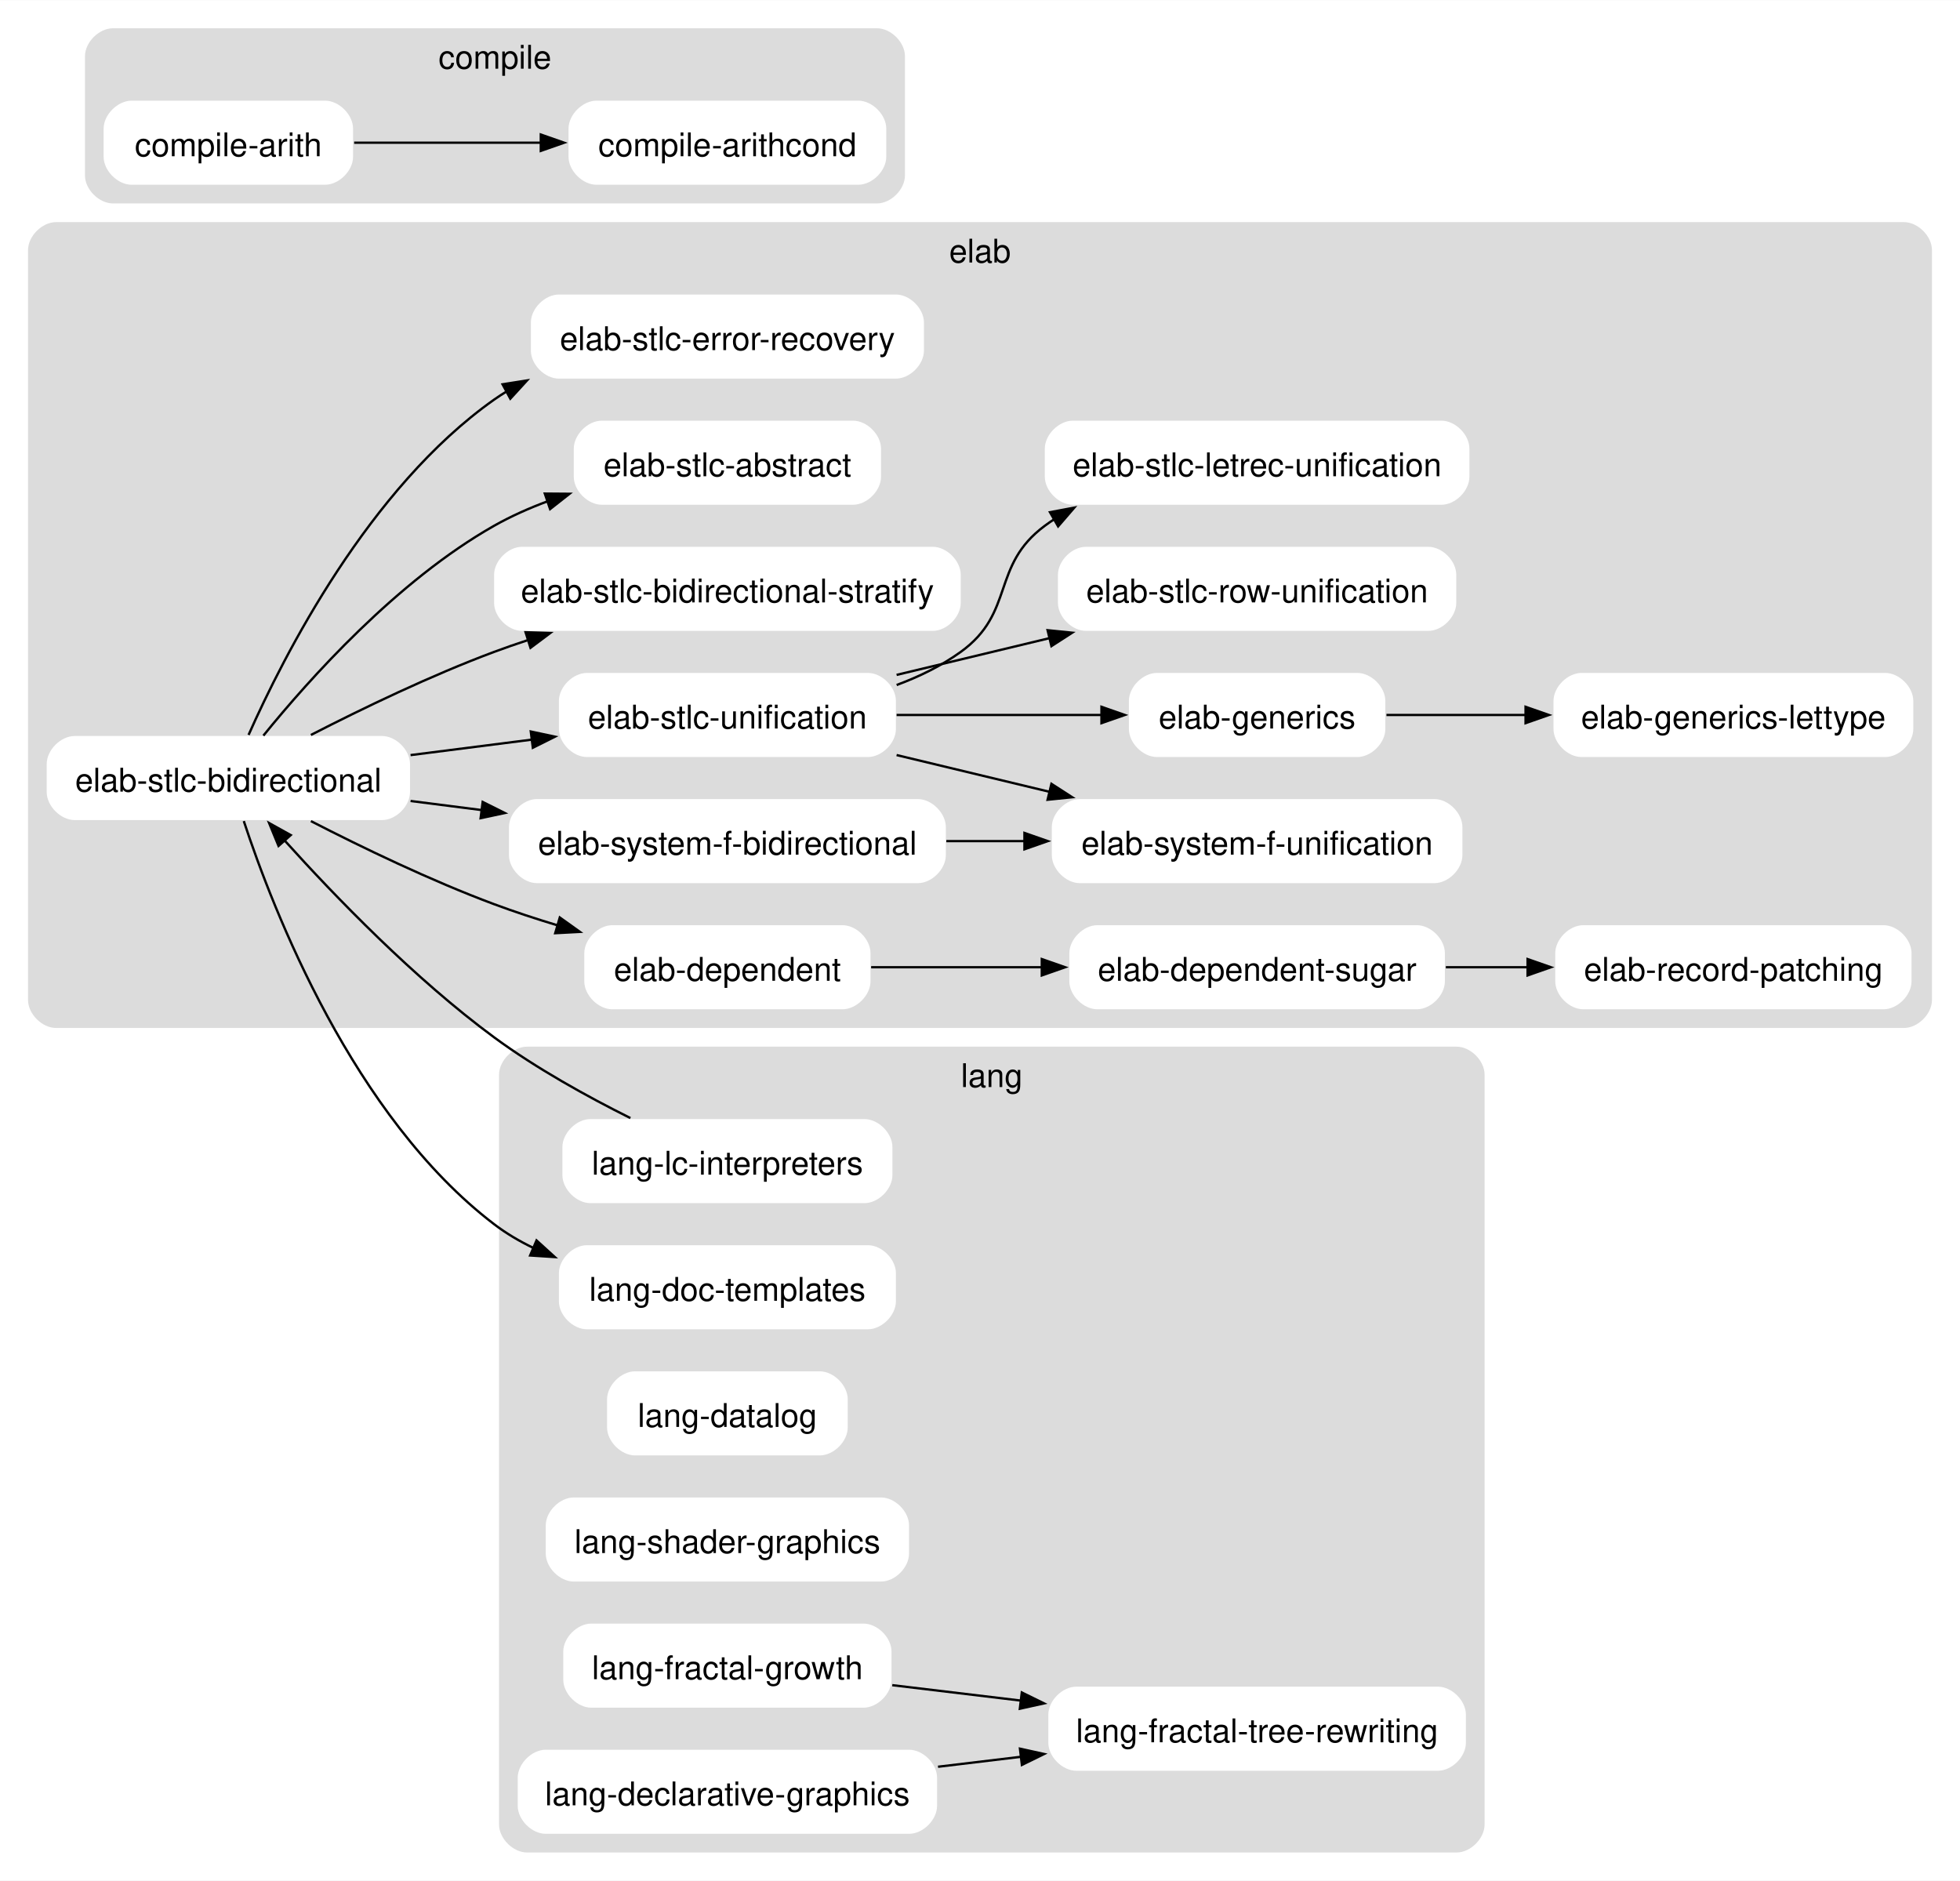
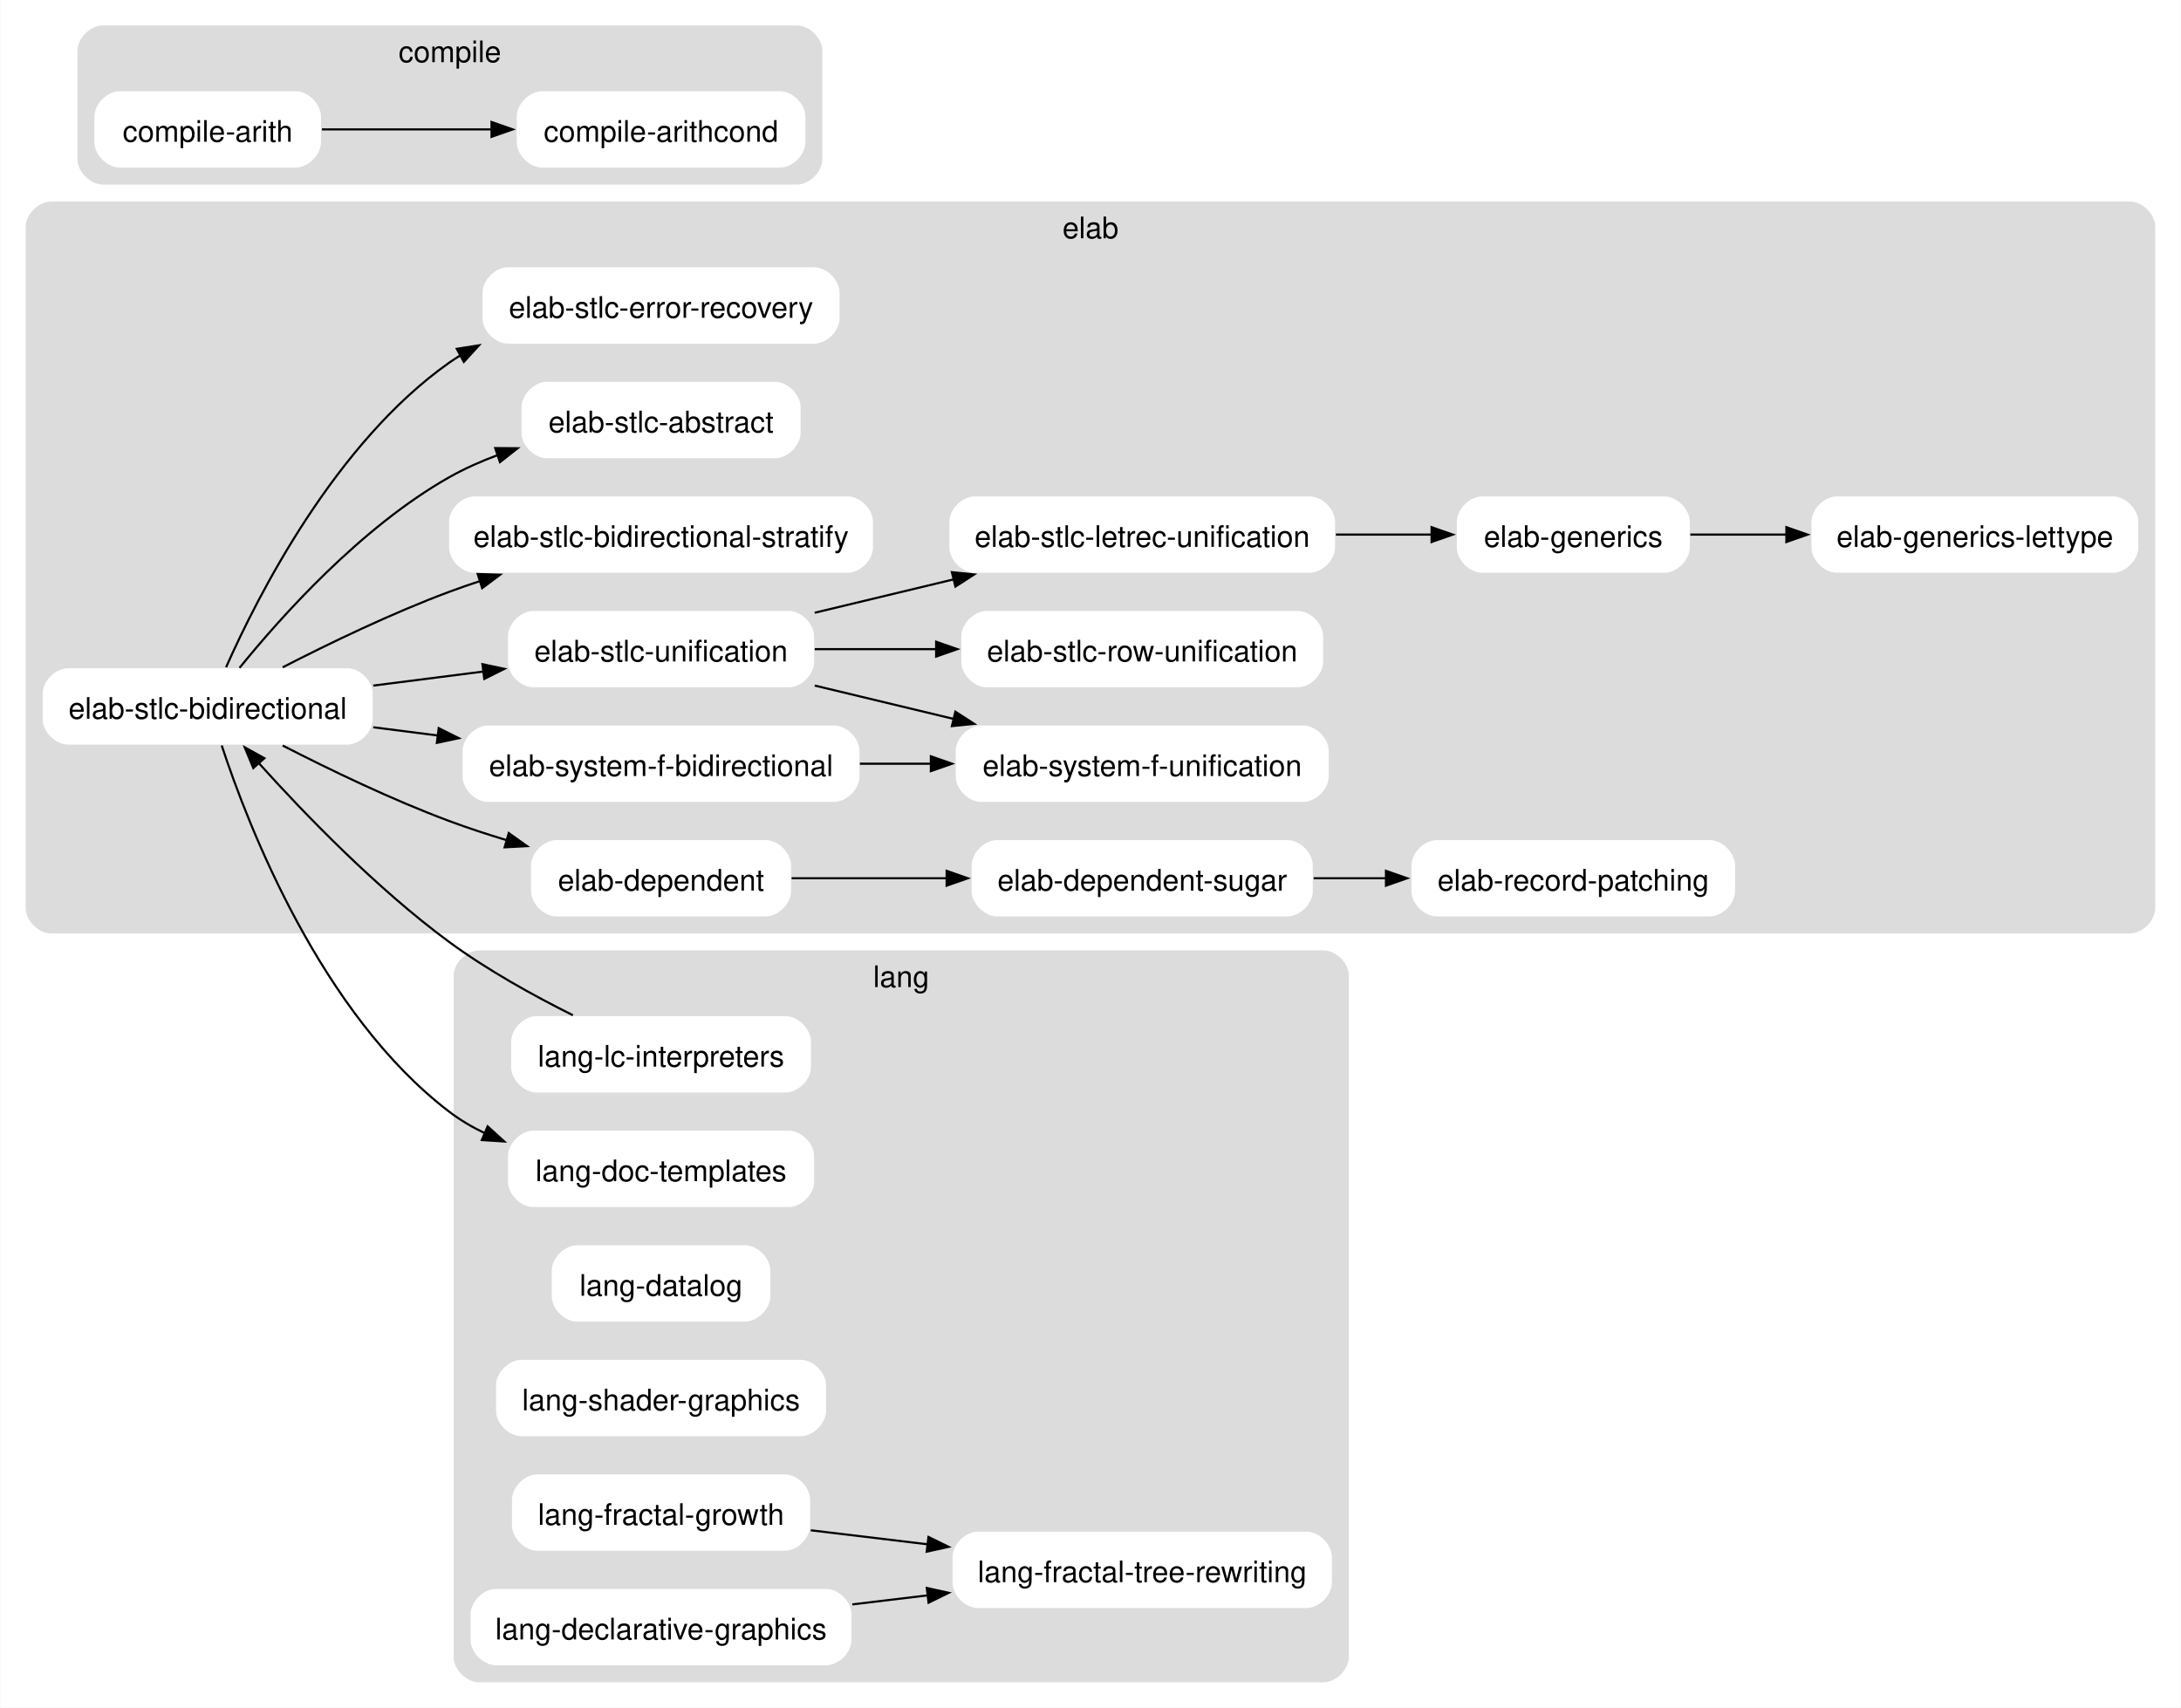
- <svg xmlns="http://www.w3.org/2000/svg" width="839pt" height="805pt" viewBox="0.00 0.00 839.20 805.00">
+ <svg xmlns="http://www.w3.org/2000/svg" width="1028pt" height="805pt" viewBox="0.00 0.00 1027.75 805.00">
  <g id="graph0" class="graph" transform="scale(1 1) rotate(0) translate(4 801)">
-     <polygon fill="white" stroke="none" points="-4,4 -4,-801 835.2,-801 835.2,4 -4,4" />
+     <polygon fill="white" stroke="none" points="-4,4 -4,-801 1023.75,-801 1023.75,4 -4,4" />
    <g id="clust1" class="cluster">
-       <path fill="gainsboro" stroke="none" d="M20,-361C20,-361 811.2,-361 811.2,-361 817.2,-361 823.2,-367 823.2,-373 823.2,-373 823.2,-694 823.2,-694 823.2,-700 817.2,-706 811.2,-706 811.2,-706 20,-706 20,-706 14,-706 8,-700 8,-694 8,-694 8,-373 8,-373 8,-367 14,-361 20,-361" />
-       <text text-anchor="middle" x="415.6" y="-688.7" font-family="Helvetica,Arial,sans-serif" font-size="14.00">elab</text>
+       <path fill="gainsboro" stroke="none" d="M20,-361C20,-361 999.75,-361 999.75,-361 1005.75,-361 1011.75,-367 1011.75,-373 1011.75,-373 1011.75,-694 1011.75,-694 1011.75,-700 1005.75,-706 999.75,-706 999.75,-706 20,-706 20,-706 14,-706 8,-700 8,-694 8,-694 8,-373 8,-373 8,-367 14,-361 20,-361" />
+       <text text-anchor="middle" x="509.88" y="-688.7" font-family="Helvetica,Arial,sans-serif" font-size="14.00">elab</text>
    </g>
    <g id="clust2" class="cluster">
-       <path fill="gainsboro" stroke="none" d="M44.38,-714C44.38,-714 371.47,-714 371.47,-714 377.47,-714 383.47,-720 383.47,-726 383.47,-726 383.47,-777 383.47,-777 383.47,-783 377.47,-789 371.47,-789 371.47,-789 44.37,-789 44.37,-789 38.38,-789 32.38,-783 32.38,-777 32.38,-777 32.38,-726 32.38,-726 32.38,-720 38.38,-714 44.38,-714" />
-       <text text-anchor="middle" x="207.92" y="-771.7" font-family="Helvetica,Arial,sans-serif" font-size="14.00">compile</text>
+       <path fill="gainsboro" stroke="none" d="M44.38,-714C44.38,-714 371.48,-714 371.48,-714 377.48,-714 383.48,-720 383.48,-726 383.48,-726 383.48,-777 383.48,-777 383.48,-783 377.48,-789 371.48,-789 371.48,-789 44.38,-789 44.38,-789 38.37,-789 32.38,-783 32.38,-777 32.38,-777 32.38,-726 32.38,-726 32.38,-720 38.38,-714 44.38,-714" />
+       <text text-anchor="middle" x="207.93" y="-771.7" font-family="Helvetica,Arial,sans-serif" font-size="14.00">compile</text>
    </g>
    <g id="clust3" class="cluster">
-       <path fill="gainsboro" stroke="none" d="M221.67,-8C221.67,-8 619.65,-8 619.65,-8 625.65,-8 631.65,-14 631.65,-20 631.65,-20 631.65,-341 631.65,-341 631.65,-347 625.65,-353 619.65,-353 619.65,-353 221.67,-353 221.67,-353 215.67,-353 209.67,-347 209.67,-341 209.67,-341 209.67,-20 209.67,-20 209.67,-14 215.67,-8 221.67,-8" />
+       <path fill="gainsboro" stroke="none" d="M221.68,-8C221.68,-8 619.65,-8 619.65,-8 625.65,-8 631.65,-14 631.65,-20 631.65,-20 631.65,-341 631.65,-341 631.65,-347 625.65,-353 619.65,-353 619.65,-353 221.68,-353 221.68,-353 215.68,-353 209.68,-347 209.68,-341 209.68,-341 209.68,-20 209.68,-20 209.68,-14 215.68,-8 221.68,-8" />
      <text text-anchor="middle" x="420.66" y="-335.7" font-family="Helvetica,Arial,sans-serif" font-size="14.00">lang</text>
    </g>
    <g id="node1" class="node">
-       <path fill="white" stroke="none" d="M356.72,-405C356.72,-405 258.17,-405 258.17,-405 252.17,-405 246.17,-399 246.17,-393 246.17,-393 246.17,-381 246.17,-381 246.17,-375 252.17,-369 258.17,-369 258.17,-369 356.72,-369 356.72,-369 362.72,-369 368.72,-375 368.72,-381 368.72,-381 368.72,-393 368.72,-393 368.72,-399 362.72,-405 356.72,-405" />
+       <path fill="white" stroke="none" d="M356.73,-405C356.73,-405 258.18,-405 258.18,-405 252.18,-405 246.18,-399 246.18,-393 246.18,-393 246.18,-381 246.18,-381 246.18,-375 252.18,-369 258.18,-369 258.18,-369 356.73,-369 356.73,-369 362.73,-369 368.73,-375 368.73,-381 368.73,-381 368.73,-393 368.73,-393 368.73,-399 362.73,-405 356.73,-405" />
      <text text-anchor="middle" x="307.45" y="-381.2" font-family="Helvetica,Arial,sans-serif" font-size="14.00">elab-dependent</text>
    </g>
    <g id="node2" class="node">
      <path fill="white" stroke="none" d="M602.65,-405C602.65,-405 465.85,-405 465.85,-405 459.85,-405 453.85,-399 453.85,-393 453.85,-393 453.85,-381 453.85,-381 453.85,-375 459.85,-369 465.85,-369 465.85,-369 602.65,-369 602.65,-369 608.65,-369 614.65,-375 614.65,-381 614.65,-381 614.65,-393 614.65,-393 614.65,-399 608.65,-405 602.65,-405" />
      <text text-anchor="middle" x="534.25" y="-381.2" font-family="Helvetica,Arial,sans-serif" font-size="14.00">elab-dependent-sugar</text>
    </g>
    <g id="edge14" class="edge">
      <path fill="none" stroke="black" d="M368.99,-387C391.54,-387 417.67,-387 442.35,-387" />
      <polygon fill="black" stroke="black" points="442.06,-390.5 452.06,-387 442.06,-383.5 442.06,-390.5" />
    </g>
    <g id="node3" class="node">
-       <path fill="white" stroke="none" d="M802.45,-405C802.45,-405 673.9,-405 673.9,-405 667.9,-405 661.9,-399 661.9,-393 661.9,-393 661.9,-381 661.9,-381 661.9,-375 667.9,-369 673.9,-369 673.9,-369 802.45,-369 802.45,-369 808.45,-369 814.45,-375 814.45,-381 814.45,-381 814.45,-393 814.45,-393 814.45,-399 808.45,-405 802.45,-405" />
-       <text text-anchor="middle" x="738.17" y="-381.2" font-family="Helvetica,Arial,sans-serif" font-size="14.00">elab-record-patching</text>
+       <path fill="white" stroke="none" d="M801.7,-405C801.7,-405 673.15,-405 673.15,-405 667.15,-405 661.15,-399 661.15,-393 661.15,-393 661.15,-381 661.15,-381 661.15,-375 667.15,-369 673.15,-369 673.15,-369 801.7,-369 801.7,-369 807.7,-369 813.7,-375 813.7,-381 813.7,-381 813.7,-393 813.7,-393 813.7,-399 807.7,-405 801.7,-405" />
+       <text text-anchor="middle" x="737.43" y="-381.2" font-family="Helvetica,Arial,sans-serif" font-size="14.00">elab-record-patching</text>
    </g>
    <g id="edge15" class="edge">
-       <path fill="none" stroke="black" d="M615.06,-387C626.67,-387 638.67,-387 650.41,-387" />
-       <polygon fill="black" stroke="black" points="650.05,-390.5 660.05,-387 650.05,-383.5 650.05,-390.5" />
+       <path fill="none" stroke="black" d="M615.05,-387C626.32,-387 637.96,-387 649.36,-387" />
+       <polygon fill="black" stroke="black" points="649.14,-390.5 659.14,-387 649.14,-383.5 649.14,-390.5" />
    </g>
    <g id="node4" class="node">
-       <path fill="white" stroke="none" d="M388.97,-459C388.97,-459 225.92,-459 225.92,-459 219.92,-459 213.92,-453 213.92,-447 213.92,-447 213.92,-435 213.92,-435 213.92,-429 219.92,-423 225.92,-423 225.92,-423 388.97,-423 388.97,-423 394.97,-423 400.97,-429 400.97,-435 400.97,-435 400.97,-447 400.97,-447 400.97,-453 394.97,-459 388.97,-459" />
+       <path fill="white" stroke="none" d="M388.98,-459C388.98,-459 225.93,-459 225.93,-459 219.93,-459 213.93,-453 213.93,-447 213.93,-447 213.93,-435 213.93,-435 213.93,-429 219.93,-423 225.93,-423 225.93,-423 388.98,-423 388.98,-423 394.98,-423 400.98,-429 400.98,-435 400.98,-435 400.98,-447 400.98,-447 400.98,-453 394.98,-459 388.98,-459" />
      <text text-anchor="middle" x="307.45" y="-435.2" font-family="Helvetica,Arial,sans-serif" font-size="14.00">elab-system-f-bidirectional</text>
    </g>
    <g id="node5" class="node">
      <path fill="white" stroke="none" d="M610.15,-459C610.15,-459 458.35,-459 458.35,-459 452.35,-459 446.35,-453 446.35,-447 446.35,-447 446.35,-435 446.35,-435 446.35,-429 452.35,-423 458.35,-423 458.35,-423 610.15,-423 610.15,-423 616.15,-423 622.15,-429 622.15,-435 622.15,-435 622.15,-447 622.15,-447 622.15,-453 616.15,-459 610.15,-459" />
      <text text-anchor="middle" x="534.25" y="-435.2" font-family="Helvetica,Arial,sans-serif" font-size="14.00">elab-system-f-unification</text>
    </g>
    <g id="edge13" class="edge">
      <path fill="none" stroke="black" d="M401.18,-441C412.22,-441 423.53,-441 434.65,-441" />
      <polygon fill="black" stroke="black" points="434.63,-444.5 444.63,-441 434.63,-437.5 434.63,-444.5" />
    </g>
    <g id="node6" class="node">
-       <path fill="white" stroke="none" d="M577.15,-513C577.15,-513 491.35,-513 491.35,-513 485.35,-513 479.35,-507 479.35,-501 479.35,-501 479.35,-489 479.35,-489 479.35,-483 485.35,-477 491.35,-477 491.35,-477 577.15,-477 577.15,-477 583.15,-477 589.15,-483 589.15,-489 589.15,-489 589.15,-501 589.15,-501 589.15,-507 583.15,-513 577.15,-513" />
-       <text text-anchor="middle" x="534.25" y="-489.2" font-family="Helvetica,Arial,sans-serif" font-size="14.00">elab-generics</text>
+       <path fill="white" stroke="none" d="M780.33,-567C780.33,-567 694.53,-567 694.53,-567 688.53,-567 682.53,-561 682.53,-555 682.53,-555 682.53,-543 682.53,-543 682.53,-537 688.53,-531 694.53,-531 694.53,-531 780.33,-531 780.33,-531 786.33,-531 792.33,-537 792.33,-543 792.33,-543 792.33,-555 792.33,-555 792.33,-561 786.33,-567 780.33,-567" />
+       <text text-anchor="middle" x="737.43" y="-543.2" font-family="Helvetica,Arial,sans-serif" font-size="14.00">elab-generics</text>
    </g>
    <g id="node7" class="node">
-       <path fill="white" stroke="none" d="M803.2,-513C803.2,-513 673.15,-513 673.15,-513 667.15,-513 661.15,-507 661.15,-501 661.15,-501 661.15,-489 661.15,-489 661.15,-483 667.15,-477 673.15,-477 673.15,-477 803.2,-477 803.2,-477 809.2,-477 815.2,-483 815.2,-489 815.2,-489 815.2,-501 815.2,-501 815.2,-507 809.2,-513 803.2,-513" />
-       <text text-anchor="middle" x="738.17" y="-489.2" font-family="Helvetica,Arial,sans-serif" font-size="14.00">elab-generics-lettype</text>
+       <path fill="white" stroke="none" d="M991.75,-567C991.75,-567 861.7,-567 861.7,-567 855.7,-567 849.7,-561 849.7,-555 849.7,-555 849.7,-543 849.7,-543 849.7,-537 855.7,-531 861.7,-531 861.7,-531 991.75,-531 991.75,-531 997.75,-531 1003.75,-537 1003.75,-543 1003.75,-543 1003.75,-555 1003.75,-555 1003.75,-561 997.75,-567 991.75,-567" />
+       <text text-anchor="middle" x="926.73" y="-543.2" font-family="Helvetica,Arial,sans-serif" font-size="14.00">elab-generics-lettype</text>
    </g>
    <g id="edge12" class="edge">
-       <path fill="none" stroke="black" d="M589.63,-495C607.97,-495 628.95,-495 649.21,-495" />
-       <polygon fill="black" stroke="black" points="649.19,-498.5 659.19,-495 649.19,-491.5 649.19,-498.5" />
+       <path fill="none" stroke="black" d="M792.6,-549C806.86,-549 822.61,-549 838.14,-549" />
+       <polygon fill="black" stroke="black" points="837.87,-552.5 847.87,-549 837.87,-545.5 837.87,-552.5" />
    </g>
    <g id="node8" class="node">
      <path fill="white" stroke="none" d="M159.55,-486C159.55,-486 28,-486 28,-486 22,-486 16,-480 16,-474 16,-474 16,-462 16,-462 16,-456 22,-450 28,-450 28,-450 159.55,-450 159.55,-450 165.55,-450 171.55,-456 171.55,-462 171.55,-462 171.55,-474 171.55,-474 171.55,-480 165.55,-486 159.55,-486" />
      <text text-anchor="middle" x="93.77" y="-462.2" font-family="Helvetica,Arial,sans-serif" font-size="14.00">elab-stlc-bidirectional</text>
    </g>
    <g id="edge6" class="edge">
      <path fill="none" stroke="black" d="M129.12,-449.56C151.11,-438.26 180.49,-424.08 207.55,-414 216.3,-410.74 225.62,-407.68 234.91,-404.88" />
      <polygon fill="black" stroke="black" points="235.68,-408.3 244.3,-402.14 233.72,-401.58 235.68,-408.3" />
    </g>
    <g id="edge5" class="edge">
      <path fill="none" stroke="black" d="M171.79,-458.18C181.78,-456.9 192.13,-455.58 202.46,-454.26" />
      <polygon fill="black" stroke="black" points="202.66,-457.77 212.14,-453.03 201.78,-450.82 202.66,-457.77" />
    </g>
    <g id="node9" class="node">
      <path fill="white" stroke="none" d="M367.6,-513C367.6,-513 247.3,-513 247.3,-513 241.3,-513 235.3,-507 235.3,-501 235.3,-501 235.3,-489 235.3,-489 235.3,-483 241.3,-477 247.3,-477 247.3,-477 367.6,-477 367.6,-477 373.6,-477 379.6,-483 379.6,-489 379.6,-489 379.6,-501 379.6,-501 379.6,-507 373.6,-513 367.6,-513" />
      <text text-anchor="middle" x="307.45" y="-489.2" font-family="Helvetica,Arial,sans-serif" font-size="14.00">elab-stlc-unification</text>
    </g>
    <g id="edge3" class="edge">
      <path fill="none" stroke="black" d="M171.79,-477.82C188.76,-479.99 206.8,-482.29 223.98,-484.48" />
      <polygon fill="black" stroke="black" points="223.26,-487.92 233.62,-485.71 224.14,-480.97 223.26,-487.92" />
    </g>
    <g id="node10" class="node">
      <path fill="white" stroke="none" d="M395.35,-567C395.35,-567 219.55,-567 219.55,-567 213.55,-567 207.55,-561 207.55,-555 207.55,-555 207.55,-543 207.55,-543 207.55,-537 213.55,-531 219.55,-531 219.55,-531 395.35,-531 395.35,-531 401.35,-531 407.35,-537 407.35,-543 407.35,-543 407.35,-555 407.35,-555 407.35,-561 401.35,-567 395.35,-567" />
      <text text-anchor="middle" x="307.45" y="-543.2" font-family="Helvetica,Arial,sans-serif" font-size="14.00">elab-stlc-bidirectional-stratify</text>
    </g>
    <g id="edge2" class="edge">
      <path fill="none" stroke="black" d="M129.12,-486.44C151.11,-497.74 180.49,-511.92 207.55,-522 212.27,-523.76 217.17,-525.46 222.13,-527.09" />
      <polygon fill="black" stroke="black" points="221.03,-530.42 231.62,-530.1 223.14,-523.75 221.03,-530.42" />
    </g>
    <g id="node11" class="node">
-       <path fill="white" stroke="none" d="M361.22,-621C361.22,-621 253.67,-621 253.67,-621 247.67,-621 241.67,-615 241.67,-609 241.67,-609 241.67,-597 241.67,-597 241.67,-591 247.67,-585 253.67,-585 253.67,-585 361.22,-585 361.22,-585 367.22,-585 373.22,-591 373.22,-597 373.22,-597 373.22,-609 373.22,-609 373.22,-615 367.22,-621 361.22,-621" />
+       <path fill="white" stroke="none" d="M361.23,-621C361.23,-621 253.68,-621 253.68,-621 247.68,-621 241.68,-615 241.68,-609 241.68,-609 241.68,-597 241.68,-597 241.68,-591 247.68,-585 253.68,-585 253.68,-585 361.23,-585 361.23,-585 367.23,-585 373.23,-591 373.23,-597 373.23,-597 373.23,-609 373.23,-609 373.23,-615 367.23,-621 361.23,-621" />
      <text text-anchor="middle" x="307.45" y="-597.2" font-family="Helvetica,Arial,sans-serif" font-size="14.00">elab-stlc-abstract</text>
    </g>
    <g id="edge4" class="edge">
      <path fill="none" stroke="black" d="M108.77,-486.16C128.3,-510.26 166.03,-552.49 207.55,-576 214.77,-580.08 222.63,-583.58 230.67,-586.56" />
      <polygon fill="black" stroke="black" points="229.27,-589.78 239.86,-589.7 231.53,-583.15 229.27,-589.78" />
    </g>
    <g id="node14" class="node">
      <path fill="white" stroke="none" d="M379.6,-675C379.6,-675 235.3,-675 235.3,-675 229.3,-675 223.3,-669 223.3,-663 223.3,-663 223.3,-651 223.3,-651 223.3,-645 229.3,-639 235.3,-639 235.3,-639 379.6,-639 379.6,-639 385.6,-639 391.6,-645 391.6,-651 391.6,-651 391.6,-663 391.6,-663 391.6,-669 385.6,-675 379.6,-675" />
      <text text-anchor="middle" x="307.45" y="-651.2" font-family="Helvetica,Arial,sans-serif" font-size="14.00">elab-stlc-error-recovery</text>
    </g>
    <g id="edge1" class="edge">
      <path fill="none" stroke="black" d="M102.43,-486.46C117.43,-520.28 153.93,-592.16 207.55,-630 209.35,-631.27 211.21,-632.48 213.11,-633.63" />
      <polygon fill="black" stroke="black" points="211.18,-636.57 221.65,-638.22 214.5,-630.41 211.18,-636.57" />
    </g>
    <g id="node22" class="node">
      <path fill="white" stroke="none" d="M367.6,-268C367.6,-268 247.3,-268 247.3,-268 241.3,-268 235.3,-262 235.3,-256 235.3,-256 235.3,-244 235.3,-244 235.3,-238 241.3,-232 247.3,-232 247.3,-232 367.6,-232 367.6,-232 373.6,-232 379.6,-238 379.6,-244 379.6,-244 379.6,-256 379.6,-256 379.6,-262 373.6,-268 367.6,-268" />
      <text text-anchor="middle" x="307.45" y="-244.2" font-family="Helvetica,Arial,sans-serif" font-size="14.00">lang-doc-templates</text>
    </g>
    <g id="edge7" class="edge">
      <path fill="none" stroke="black" d="M100.38,-449.58C112.97,-411.32 147.25,-323.03 207.55,-277 212.76,-273.02 218.52,-269.63 224.56,-266.74" />
      <polygon fill="black" stroke="black" points="225.72,-270.05 233.56,-262.92 222.98,-263.6 225.72,-270.05" />
    </g>
    <g id="edge11" class="edge">
      <path fill="none" stroke="black" d="M379.89,-477.84C400.78,-472.82 423.87,-467.27 445.65,-462.04" />
      <polygon fill="black" stroke="black" points="446.18,-465.52 455.08,-459.78 444.54,-458.71 446.18,-465.52" />
    </g>
-     <g id="edge10" class="edge">
-       <path fill="none" stroke="black" d="M379.89,-495C408.01,-495 440.1,-495 467.63,-495" />
-       <polygon fill="black" stroke="black" points="467.61,-498.5 477.61,-495 467.61,-491.5 467.61,-498.5" />
-     </g>
    <g id="node12" class="node">
-       <path fill="white" stroke="none" d="M607.52,-567C607.52,-567 460.97,-567 460.97,-567 454.97,-567 448.97,-561 448.97,-555 448.97,-555 448.97,-543 448.97,-543 448.97,-537 454.97,-531 460.97,-531 460.97,-531 607.52,-531 607.52,-531 613.52,-531 619.52,-537 619.52,-543 619.52,-543 619.52,-555 619.52,-555 619.52,-561 613.52,-567 607.52,-567" />
-       <text text-anchor="middle" x="534.25" y="-543.2" font-family="Helvetica,Arial,sans-serif" font-size="14.00">elab-stlc-row-unification</text>
+       <path fill="white" stroke="none" d="M607.52,-513C607.52,-513 460.98,-513 460.98,-513 454.98,-513 448.98,-507 448.98,-501 448.98,-501 448.98,-489 448.98,-489 448.98,-483 454.98,-477 460.98,-477 460.98,-477 607.52,-477 607.52,-477 613.52,-477 619.52,-483 619.52,-489 619.52,-489 619.52,-501 619.52,-501 619.52,-507 613.52,-513 607.52,-513" />
+       <text text-anchor="middle" x="534.25" y="-489.2" font-family="Helvetica,Arial,sans-serif" font-size="14.00">elab-stlc-row-unification</text>
    </g>
    <g id="edge9" class="edge">
+       <path fill="none" stroke="black" d="M379.89,-495C398.16,-495 418.1,-495 437.38,-495" />
+       <polygon fill="black" stroke="black" points="437.12,-498.5 447.12,-495 437.12,-491.5 437.12,-498.5" />
+     </g>
+     <g id="node13" class="node">
+       <path fill="white" stroke="none" d="M613.15,-567C613.15,-567 455.35,-567 455.35,-567 449.35,-567 443.35,-561 443.35,-555 443.35,-555 443.35,-543 443.35,-543 443.35,-537 449.35,-531 455.35,-531 455.35,-531 613.15,-531 613.15,-531 619.15,-531 625.15,-537 625.15,-543 625.15,-543 625.15,-555 625.15,-555 625.15,-561 619.15,-567 613.15,-567" />
+       <text text-anchor="middle" x="534.25" y="-543.2" font-family="Helvetica,Arial,sans-serif" font-size="14.00">elab-stlc-letrec-unification</text>
+     </g>
+     <g id="edge8" class="edge">
      <path fill="none" stroke="black" d="M379.89,-512.16C400.78,-517.18 423.87,-522.73 445.65,-527.96" />
      <polygon fill="black" stroke="black" points="444.54,-531.29 455.08,-530.22 446.18,-524.48 444.54,-531.29" />
    </g>
-     <g id="node13" class="node">
-       <path fill="white" stroke="none" d="M613.15,-621C613.15,-621 455.35,-621 455.35,-621 449.35,-621 443.35,-615 443.35,-609 443.35,-609 443.35,-597 443.35,-597 443.35,-591 449.35,-585 455.35,-585 455.35,-585 613.15,-585 613.15,-585 619.15,-585 625.15,-591 625.15,-597 625.15,-597 625.15,-609 625.15,-609 625.15,-615 619.15,-621 613.15,-621" />
-       <text text-anchor="middle" x="534.25" y="-597.2" font-family="Helvetica,Arial,sans-serif" font-size="14.00">elab-stlc-letrec-unification</text>
-     </g>
-     <g id="edge8" class="edge">
-       <path fill="none" stroke="black" d="M379.91,-507.83C389.65,-511.44 399.12,-516.07 407.35,-522 430.75,-538.87 420.17,-558.84 443.35,-576 444.7,-577 446.09,-577.96 447.51,-578.89" />
-       <polygon fill="black" stroke="black" points="445.56,-581.81 455.97,-583.76 449.05,-575.74 445.56,-581.81" />
+     <g id="edge10" class="edge">
+       <path fill="none" stroke="black" d="M625.54,-549C640.79,-549 656.35,-549 670.82,-549" />
+       <polygon fill="black" stroke="black" points="670.64,-552.5 680.64,-549 670.64,-545.5 670.64,-552.5" />
    </g>
    <g id="node15" class="node">
      <path fill="white" stroke="none" d="M135.17,-758C135.17,-758 52.37,-758 52.37,-758 46.37,-758 40.37,-752 40.37,-746 40.37,-746 40.37,-734 40.37,-734 40.37,-728 46.37,-722 52.37,-722 52.37,-722 135.17,-722 135.17,-722 141.17,-722 147.17,-728 147.17,-734 147.17,-734 147.17,-746 147.17,-746 147.17,-752 141.17,-758 135.17,-758" />
      <text text-anchor="middle" x="93.77" y="-734.2" font-family="Helvetica,Arial,sans-serif" font-size="14.00">compile-arith</text>
    </g>
    <g id="node16" class="node">
-       <path fill="white" stroke="none" d="M363.47,-758C363.47,-758 251.42,-758 251.42,-758 245.42,-758 239.42,-752 239.42,-746 239.42,-746 239.42,-734 239.42,-734 239.42,-728 245.42,-722 251.42,-722 251.42,-722 363.47,-722 363.47,-722 369.47,-722 375.47,-728 375.47,-734 375.47,-734 375.47,-746 375.47,-746 375.47,-752 369.47,-758 363.47,-758" />
+       <path fill="white" stroke="none" d="M363.48,-758C363.48,-758 251.43,-758 251.43,-758 245.43,-758 239.43,-752 239.43,-746 239.43,-746 239.43,-734 239.43,-734 239.43,-728 245.43,-722 251.43,-722 251.43,-722 363.48,-722 363.48,-722 369.48,-722 375.48,-728 375.48,-734 375.48,-734 375.48,-746 375.48,-746 375.48,-752 369.48,-758 363.48,-758" />
      <text text-anchor="middle" x="307.45" y="-734.2" font-family="Helvetica,Arial,sans-serif" font-size="14.00">compile-arithcond</text>
    </g>
    <g id="edge16" class="edge">
      <path fill="none" stroke="black" d="M147.64,-740C171.86,-740 201.06,-740 227.78,-740" />
      <polygon fill="black" stroke="black" points="227.55,-743.5 237.55,-740 227.55,-736.5 227.55,-743.5" />
    </g>
    <g id="node17" class="node">
-       <path fill="white" stroke="none" d="M385.22,-52C385.22,-52 229.67,-52 229.67,-52 223.67,-52 217.67,-46 217.67,-40 217.67,-40 217.67,-28 217.67,-28 217.67,-22 223.67,-16 229.67,-16 229.67,-16 385.22,-16 385.22,-16 391.22,-16 397.22,-22 397.22,-28 397.22,-28 397.22,-40 397.22,-40 397.22,-46 391.22,-52 385.22,-52" />
+       <path fill="white" stroke="none" d="M385.23,-52C385.23,-52 229.68,-52 229.68,-52 223.68,-52 217.68,-46 217.68,-40 217.68,-40 217.68,-28 217.68,-28 217.68,-22 223.68,-16 229.68,-16 229.68,-16 385.23,-16 385.23,-16 391.23,-16 397.23,-22 397.23,-28 397.23,-28 397.23,-40 397.23,-40 397.23,-46 391.23,-52 385.23,-52" />
      <text text-anchor="middle" x="307.45" y="-28.2" font-family="Helvetica,Arial,sans-serif" font-size="14.00">lang-declarative-graphics</text>
    </g>
    <g id="node19" class="node">
      <path fill="white" stroke="none" d="M611.65,-79C611.65,-79 456.85,-79 456.85,-79 450.85,-79 444.85,-73 444.85,-67 444.85,-67 444.85,-55 444.85,-55 444.85,-49 450.85,-43 456.85,-43 456.85,-43 611.65,-43 611.65,-43 617.65,-43 623.65,-49 623.65,-55 623.65,-55 623.65,-67 623.65,-67 623.65,-73 617.65,-79 611.65,-79" />
      <text text-anchor="middle" x="534.25" y="-55.2" font-family="Helvetica,Arial,sans-serif" font-size="14.00">lang-fractal-tree-rewriting</text>
    </g>
    <g id="edge19" class="edge">
      <path fill="none" stroke="black" d="M397.62,-44.71C409.32,-46.12 421.38,-47.56 433.25,-48.99" />
      <polygon fill="black" stroke="black" points="432.71,-52.45 443.05,-50.17 433.54,-45.5 432.71,-52.45" />
    </g>
    <g id="node18" class="node">
-       <path fill="white" stroke="none" d="M365.72,-106C365.72,-106 249.17,-106 249.17,-106 243.17,-106 237.17,-100 237.17,-94 237.17,-94 237.17,-82 237.17,-82 237.17,-76 243.17,-70 249.17,-70 249.17,-70 365.72,-70 365.72,-70 371.72,-70 377.72,-76 377.72,-82 377.72,-82 377.72,-94 377.72,-94 377.72,-100 371.72,-106 365.72,-106" />
+       <path fill="white" stroke="none" d="M365.73,-106C365.73,-106 249.18,-106 249.18,-106 243.18,-106 237.18,-100 237.18,-94 237.18,-94 237.18,-82 237.18,-82 237.18,-76 243.18,-70 249.18,-70 249.18,-70 365.73,-70 365.73,-70 371.73,-70 377.73,-76 377.73,-82 377.73,-82 377.73,-94 377.73,-94 377.73,-100 371.73,-106 365.73,-106" />
      <text text-anchor="middle" x="307.45" y="-82.2" font-family="Helvetica,Arial,sans-serif" font-size="14.00">lang-fractal-growth</text>
    </g>
    <g id="edge18" class="edge">
      <path fill="none" stroke="black" d="M378.04,-79.64C395.53,-77.54 414.64,-75.25 433.29,-73.01" />
      <polygon fill="black" stroke="black" points="433.5,-76.51 443.01,-71.84 432.66,-69.56 433.5,-76.51" />
    </g>
    <g id="node20" class="node">
-       <path fill="white" stroke="none" d="M373.22,-160C373.22,-160 241.67,-160 241.67,-160 235.67,-160 229.67,-154 229.67,-148 229.67,-148 229.67,-136 229.67,-136 229.67,-130 235.67,-124 241.67,-124 241.67,-124 373.22,-124 373.22,-124 379.22,-124 385.22,-130 385.22,-136 385.22,-136 385.22,-148 385.22,-148 385.22,-154 379.22,-160 373.22,-160" />
+       <path fill="white" stroke="none" d="M373.23,-160C373.23,-160 241.68,-160 241.68,-160 235.68,-160 229.68,-154 229.68,-148 229.68,-148 229.68,-136 229.68,-136 229.68,-130 235.68,-124 241.68,-124 241.68,-124 373.23,-124 373.23,-124 379.23,-124 385.23,-130 385.23,-136 385.23,-136 385.23,-148 385.23,-148 385.23,-154 379.23,-160 373.23,-160" />
      <text text-anchor="middle" x="307.45" y="-136.2" font-family="Helvetica,Arial,sans-serif" font-size="14.00">lang-shader-graphics</text>
    </g>
    <g id="node21" class="node">
-       <path fill="white" stroke="none" d="M346.97,-214C346.97,-214 267.92,-214 267.92,-214 261.92,-214 255.92,-208 255.92,-202 255.92,-202 255.92,-190 255.92,-190 255.92,-184 261.92,-178 267.92,-178 267.92,-178 346.97,-178 346.97,-178 352.97,-178 358.97,-184 358.97,-190 358.97,-190 358.97,-202 358.97,-202 358.97,-208 352.97,-214 346.97,-214" />
+       <path fill="white" stroke="none" d="M346.98,-214C346.98,-214 267.93,-214 267.93,-214 261.93,-214 255.93,-208 255.93,-202 255.93,-202 255.93,-190 255.93,-190 255.93,-184 261.93,-178 267.93,-178 267.93,-178 346.98,-178 346.98,-178 352.98,-178 358.98,-184 358.98,-190 358.98,-190 358.98,-202 358.98,-202 358.98,-208 352.98,-214 346.98,-214" />
      <text text-anchor="middle" x="307.45" y="-190.2" font-family="Helvetica,Arial,sans-serif" font-size="14.00">lang-datalog</text>
    </g>
    <g id="node23" class="node">
      <path fill="white" stroke="none" d="M366.1,-322C366.1,-322 248.8,-322 248.8,-322 242.8,-322 236.8,-316 236.8,-310 236.8,-310 236.8,-298 236.8,-298 236.8,-292 242.8,-286 248.8,-286 248.8,-286 366.1,-286 366.1,-286 372.1,-286 378.1,-292 378.1,-298 378.1,-298 378.1,-310 378.1,-310 378.1,-316 372.1,-322 366.1,-322" />
      <text text-anchor="middle" x="307.45" y="-298.2" font-family="Helvetica,Arial,sans-serif" font-size="14.00">lang-lc-interpreters</text>
    </g>
    <g id="edge17" class="edge">
      <path fill="none" stroke="black" d="M265.91,-322.43C247.38,-331.67 225.59,-343.72 207.55,-357 173.42,-382.13 139.46,-417.29 117.87,-441.26" />
      <polygon fill="black" stroke="black" points="115.26,-438.93 111.23,-448.72 120.49,-443.58 115.26,-438.93" />
    </g>
  </g>
</svg>
